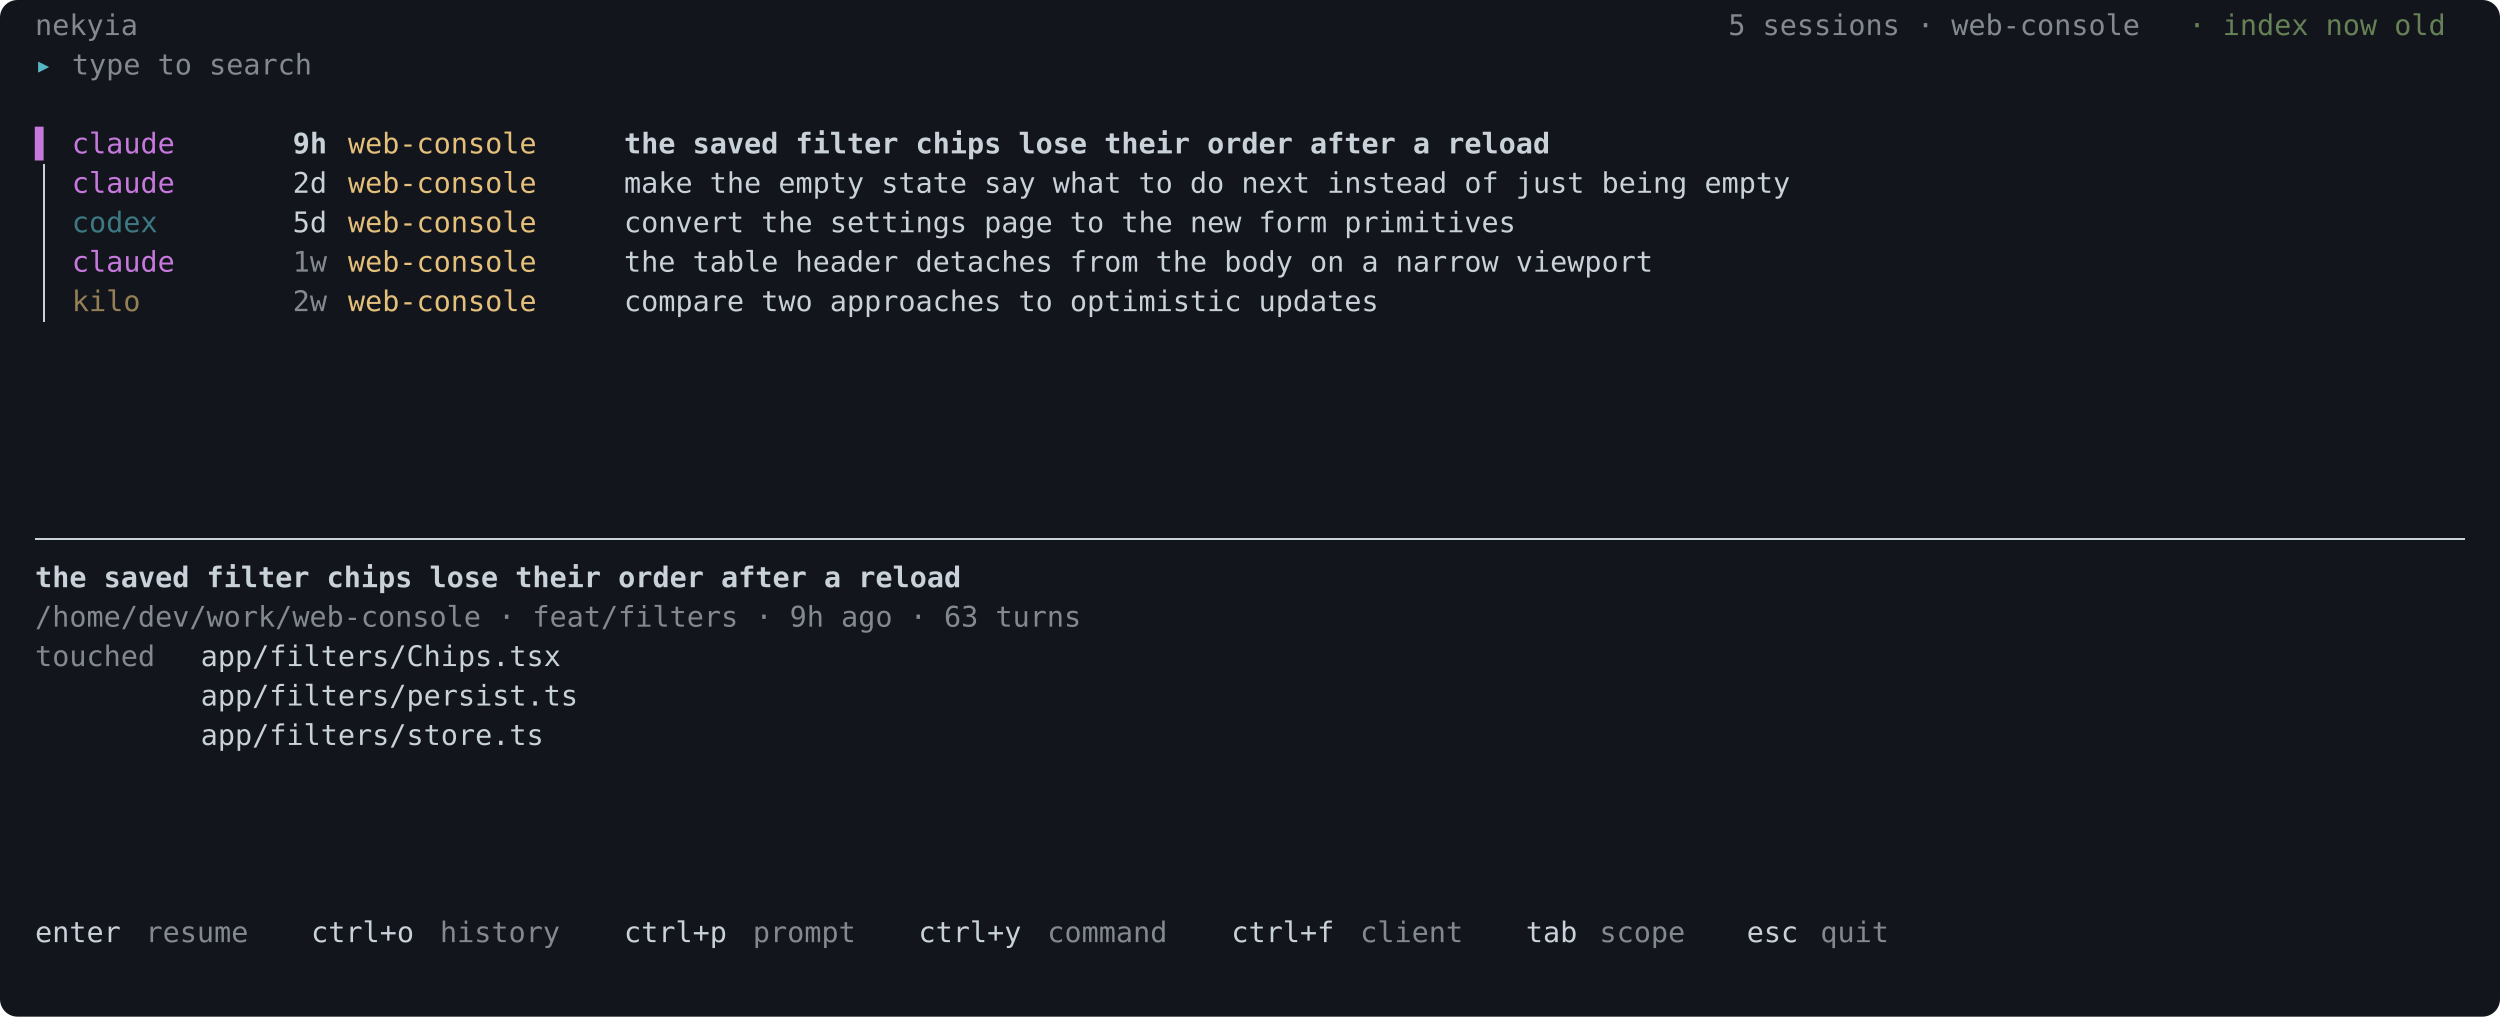
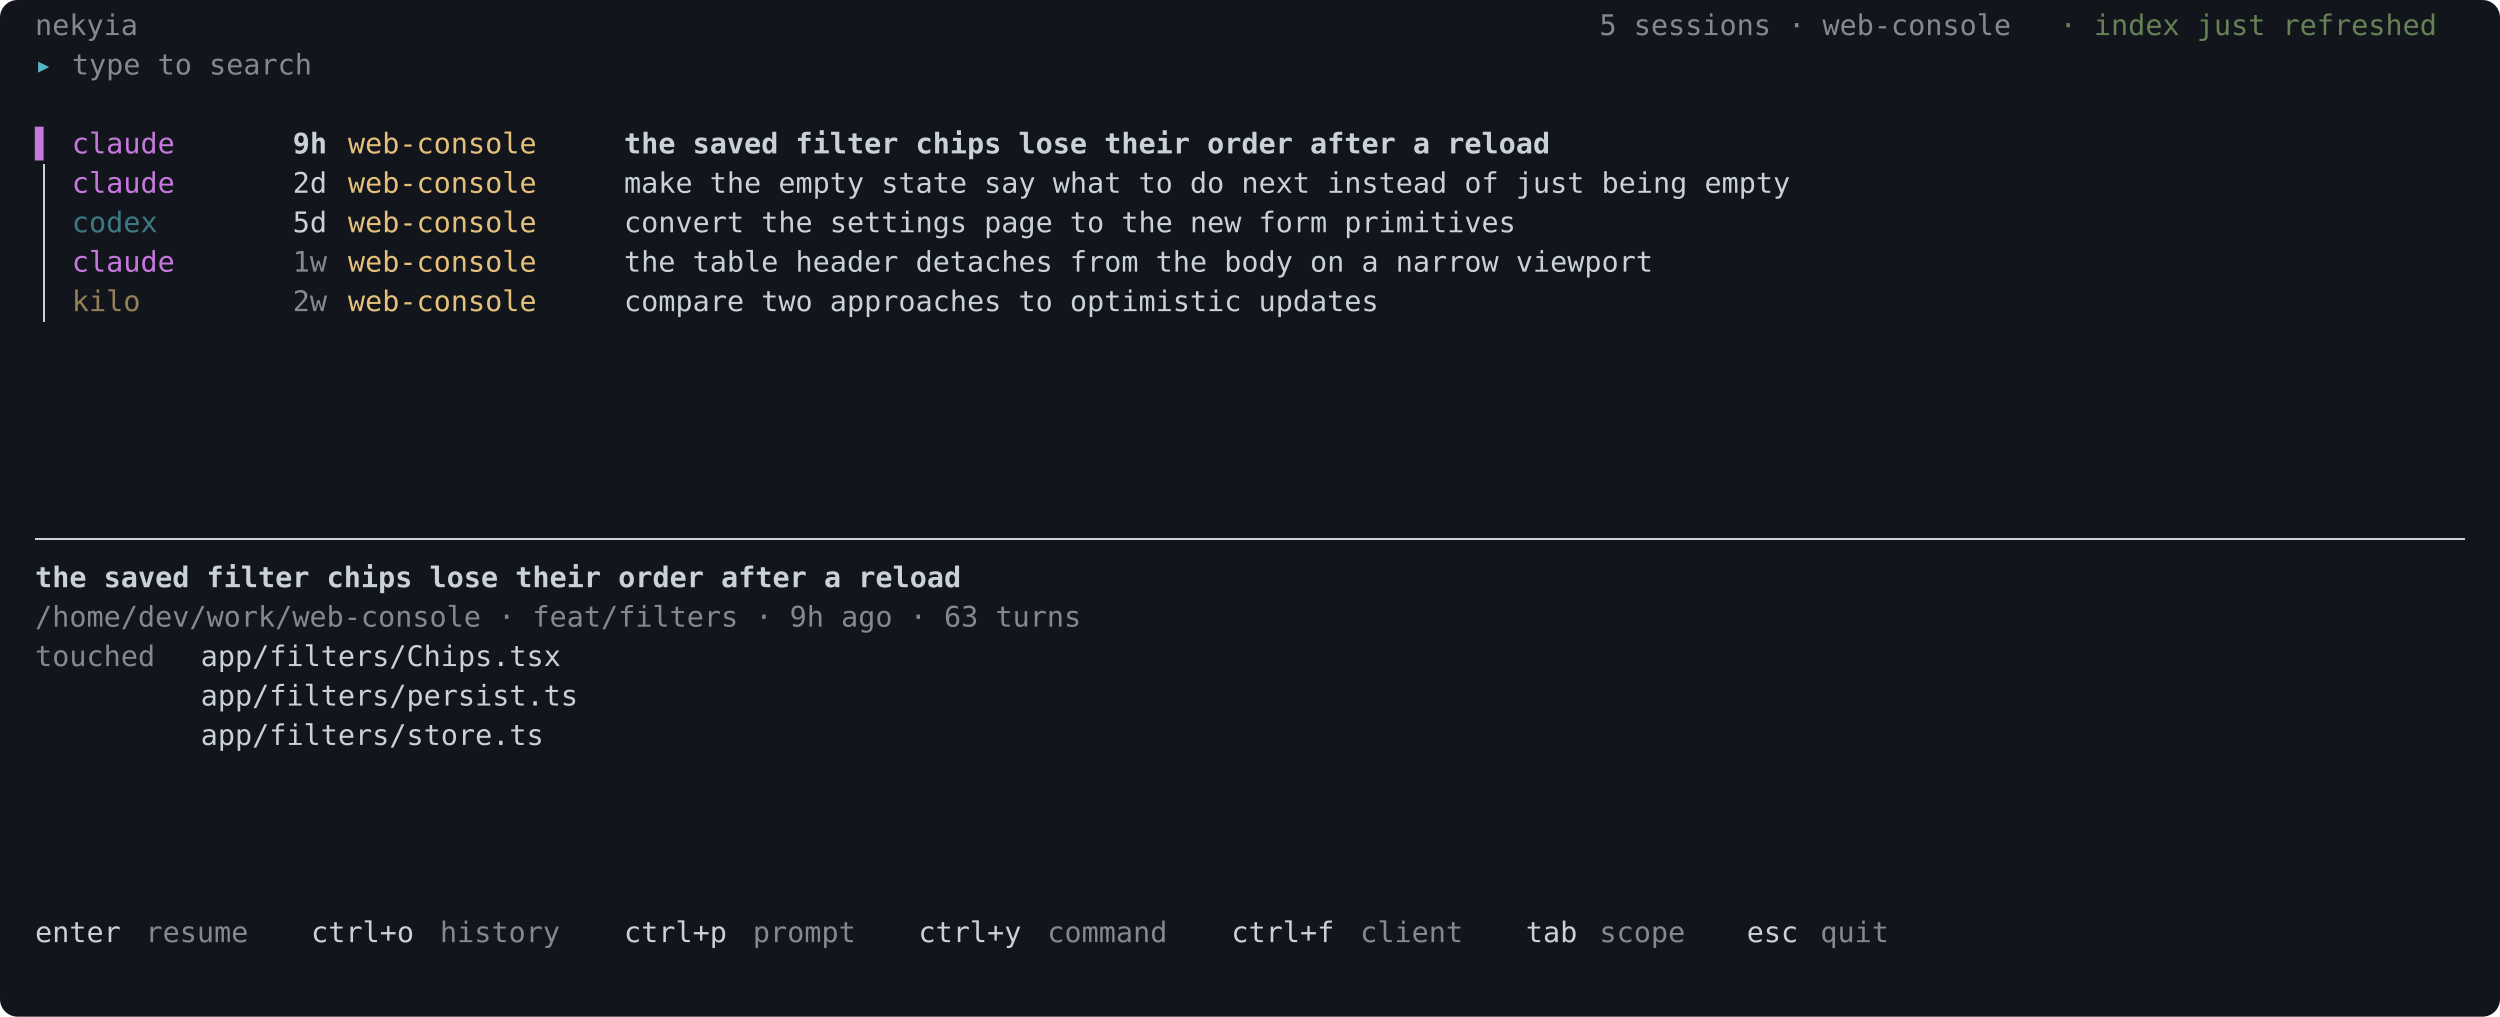
<svg xmlns="http://www.w3.org/2000/svg" width="1141" height="464" viewBox="0 0 1141 464" font-family="ui-monospace, SFMono-Regular, Menlo, Consolas, 'DejaVu Sans Mono', monospace" font-size="13">
  <rect width="1141" height="464" rx="8" fill="#12151b" />
  <text x="16.0" y="16.0" fill="#c9d1d9" opacity="0.62" textLength="50.4" lengthAdjust="spacingAndGlyphs" xml:space="preserve">nekyia</text>
-   <text x="788.8" y="16.0" fill="#c9d1d9" opacity="0.62" textLength="201.6" lengthAdjust="spacingAndGlyphs" xml:space="preserve">5 sessions · web-console</text>
-   <text x="998.8" y="16.0" fill="#98c379" opacity="0.62" textLength="126.0" lengthAdjust="spacingAndGlyphs" xml:space="preserve">· index now old</text>
+   <text x="730.0" y="16.0" fill="#c9d1d9" opacity="0.62" textLength="201.6" lengthAdjust="spacingAndGlyphs" xml:space="preserve">5 sessions · web-console</text>
+   <text x="940.0" y="16.0" fill="#98c379" opacity="0.62" textLength="184.8" lengthAdjust="spacingAndGlyphs" xml:space="preserve">· index just refreshed</text>
  <text x="16.0" y="34.0" fill="#56b6c2" textLength="8.4" lengthAdjust="spacingAndGlyphs" xml:space="preserve">▸</text>
  <text x="32.8" y="34.0" fill="#c9d1d9" opacity="0.62" textLength="117.6" lengthAdjust="spacingAndGlyphs" xml:space="preserve">type to search</text>
  <text x="16.0" y="70.0" fill="#c678dd" textLength="8.4" lengthAdjust="spacingAndGlyphs" xml:space="preserve">▌</text>
  <text x="32.8" y="70.0" fill="#c678dd" textLength="50.4" lengthAdjust="spacingAndGlyphs" xml:space="preserve">claude</text>
  <text x="133.6" y="70.0" fill="#c9d1d9" font-weight="600" textLength="16.8" lengthAdjust="spacingAndGlyphs" xml:space="preserve">9h</text>
  <text x="158.8" y="70.0" fill="#e5c07b" textLength="92.4" lengthAdjust="spacingAndGlyphs" xml:space="preserve">web-console</text>
  <text x="284.8" y="70.0" fill="#c9d1d9" font-weight="600" textLength="453.6" lengthAdjust="spacingAndGlyphs" xml:space="preserve">the saved filter chips lose their order after a reload</text>
  <line x1="20.2" y1="75.0" x2="20.2" y2="84.0" stroke="#c9d1d9" stroke-width="1" shape-rendering="crispEdges" />
  <line x1="20.2" y1="84.0" x2="20.2" y2="93.0" stroke="#c9d1d9" stroke-width="1" shape-rendering="crispEdges" />
  <text x="32.8" y="88.0" fill="#c678dd" textLength="50.4" lengthAdjust="spacingAndGlyphs" xml:space="preserve">claude</text>
  <text x="133.6" y="88.0" fill="#c9d1d9" textLength="16.8" lengthAdjust="spacingAndGlyphs" xml:space="preserve">2d</text>
  <text x="158.8" y="88.0" fill="#e5c07b" textLength="92.4" lengthAdjust="spacingAndGlyphs" xml:space="preserve">web-console</text>
  <text x="284.8" y="88.0" fill="#c9d1d9" textLength="571.2" lengthAdjust="spacingAndGlyphs" xml:space="preserve">make the empty state say what to do next instead of just being empty</text>
  <line x1="20.2" y1="93.0" x2="20.2" y2="102.0" stroke="#c9d1d9" stroke-width="1" shape-rendering="crispEdges" />
  <line x1="20.2" y1="102.0" x2="20.2" y2="111.0" stroke="#c9d1d9" stroke-width="1" shape-rendering="crispEdges" />
  <text x="32.8" y="106.0" fill="#56b6c2" opacity="0.62" textLength="42.0" lengthAdjust="spacingAndGlyphs" xml:space="preserve">codex</text>
  <text x="133.6" y="106.0" fill="#c9d1d9" textLength="16.8" lengthAdjust="spacingAndGlyphs" xml:space="preserve">5d</text>
  <text x="158.8" y="106.0" fill="#e5c07b" textLength="92.4" lengthAdjust="spacingAndGlyphs" xml:space="preserve">web-console</text>
  <text x="284.8" y="106.0" fill="#c9d1d9" textLength="436.8" lengthAdjust="spacingAndGlyphs" xml:space="preserve">convert the settings page to the new form primitives</text>
  <line x1="20.2" y1="111.0" x2="20.2" y2="120.0" stroke="#c9d1d9" stroke-width="1" shape-rendering="crispEdges" />
  <line x1="20.2" y1="120.0" x2="20.2" y2="129.0" stroke="#c9d1d9" stroke-width="1" shape-rendering="crispEdges" />
  <text x="32.8" y="124.0" fill="#c678dd" textLength="50.4" lengthAdjust="spacingAndGlyphs" xml:space="preserve">claude</text>
  <text x="133.6" y="124.0" fill="#c9d1d9" opacity="0.62" textLength="16.8" lengthAdjust="spacingAndGlyphs" xml:space="preserve">1w</text>
  <text x="158.8" y="124.0" fill="#e5c07b" textLength="92.4" lengthAdjust="spacingAndGlyphs" xml:space="preserve">web-console</text>
  <text x="284.8" y="124.0" fill="#c9d1d9" textLength="504.0" lengthAdjust="spacingAndGlyphs" xml:space="preserve">the table header detaches from the body on a narrow viewport</text>
  <line x1="20.2" y1="129.0" x2="20.2" y2="138.0" stroke="#c9d1d9" stroke-width="1" shape-rendering="crispEdges" />
  <line x1="20.2" y1="138.0" x2="20.2" y2="147.0" stroke="#c9d1d9" stroke-width="1" shape-rendering="crispEdges" />
  <text x="32.8" y="142.0" fill="#e5c07b" opacity="0.62" textLength="33.6" lengthAdjust="spacingAndGlyphs" xml:space="preserve">kilo</text>
  <text x="133.6" y="142.0" fill="#c9d1d9" opacity="0.62" textLength="16.8" lengthAdjust="spacingAndGlyphs" xml:space="preserve">2w</text>
  <text x="158.8" y="142.0" fill="#e5c07b" textLength="92.4" lengthAdjust="spacingAndGlyphs" xml:space="preserve">web-console</text>
  <text x="284.8" y="142.0" fill="#c9d1d9" textLength="369.6" lengthAdjust="spacingAndGlyphs" xml:space="preserve">compare two approaches to optimistic updates</text>
  <line x1="16.0" y1="246.0" x2="20.2" y2="246.0" stroke="#c9d1d9" stroke-width="1" shape-rendering="crispEdges" />
  <line x1="20.2" y1="246.0" x2="24.4" y2="246.0" stroke="#c9d1d9" stroke-width="1" shape-rendering="crispEdges" />
  <line x1="24.4" y1="246.0" x2="28.6" y2="246.0" stroke="#c9d1d9" stroke-width="1" shape-rendering="crispEdges" />
  <line x1="28.6" y1="246.0" x2="32.8" y2="246.0" stroke="#c9d1d9" stroke-width="1" shape-rendering="crispEdges" />
  <line x1="32.8" y1="246.0" x2="37.0" y2="246.0" stroke="#c9d1d9" stroke-width="1" shape-rendering="crispEdges" />
  <line x1="37.0" y1="246.0" x2="41.2" y2="246.0" stroke="#c9d1d9" stroke-width="1" shape-rendering="crispEdges" />
  <line x1="41.2" y1="246.0" x2="45.4" y2="246.0" stroke="#c9d1d9" stroke-width="1" shape-rendering="crispEdges" />
  <line x1="45.4" y1="246.0" x2="49.6" y2="246.0" stroke="#c9d1d9" stroke-width="1" shape-rendering="crispEdges" />
  <line x1="49.6" y1="246.0" x2="53.8" y2="246.0" stroke="#c9d1d9" stroke-width="1" shape-rendering="crispEdges" />
  <line x1="53.8" y1="246.0" x2="58.0" y2="246.0" stroke="#c9d1d9" stroke-width="1" shape-rendering="crispEdges" />
  <line x1="58.0" y1="246.0" x2="62.2" y2="246.0" stroke="#c9d1d9" stroke-width="1" shape-rendering="crispEdges" />
  <line x1="62.2" y1="246.0" x2="66.4" y2="246.0" stroke="#c9d1d9" stroke-width="1" shape-rendering="crispEdges" />
  <line x1="66.4" y1="246.0" x2="70.6" y2="246.0" stroke="#c9d1d9" stroke-width="1" shape-rendering="crispEdges" />
  <line x1="70.6" y1="246.0" x2="74.8" y2="246.0" stroke="#c9d1d9" stroke-width="1" shape-rendering="crispEdges" />
  <line x1="74.8" y1="246.0" x2="79.0" y2="246.0" stroke="#c9d1d9" stroke-width="1" shape-rendering="crispEdges" />
  <line x1="79.0" y1="246.0" x2="83.2" y2="246.0" stroke="#c9d1d9" stroke-width="1" shape-rendering="crispEdges" />
  <line x1="83.2" y1="246.0" x2="87.4" y2="246.0" stroke="#c9d1d9" stroke-width="1" shape-rendering="crispEdges" />
  <line x1="87.4" y1="246.0" x2="91.6" y2="246.0" stroke="#c9d1d9" stroke-width="1" shape-rendering="crispEdges" />
  <line x1="91.6" y1="246.0" x2="95.8" y2="246.0" stroke="#c9d1d9" stroke-width="1" shape-rendering="crispEdges" />
  <line x1="95.8" y1="246.0" x2="100.0" y2="246.0" stroke="#c9d1d9" stroke-width="1" shape-rendering="crispEdges" />
  <line x1="100.0" y1="246.0" x2="104.2" y2="246.0" stroke="#c9d1d9" stroke-width="1" shape-rendering="crispEdges" />
  <line x1="104.2" y1="246.0" x2="108.4" y2="246.0" stroke="#c9d1d9" stroke-width="1" shape-rendering="crispEdges" />
  <line x1="108.4" y1="246.0" x2="112.6" y2="246.0" stroke="#c9d1d9" stroke-width="1" shape-rendering="crispEdges" />
  <line x1="112.6" y1="246.0" x2="116.8" y2="246.0" stroke="#c9d1d9" stroke-width="1" shape-rendering="crispEdges" />
  <line x1="116.8" y1="246.0" x2="121.0" y2="246.0" stroke="#c9d1d9" stroke-width="1" shape-rendering="crispEdges" />
  <line x1="121.0" y1="246.0" x2="125.2" y2="246.0" stroke="#c9d1d9" stroke-width="1" shape-rendering="crispEdges" />
  <line x1="125.2" y1="246.0" x2="129.4" y2="246.0" stroke="#c9d1d9" stroke-width="1" shape-rendering="crispEdges" />
  <line x1="129.4" y1="246.0" x2="133.6" y2="246.0" stroke="#c9d1d9" stroke-width="1" shape-rendering="crispEdges" />
  <line x1="133.6" y1="246.0" x2="137.8" y2="246.0" stroke="#c9d1d9" stroke-width="1" shape-rendering="crispEdges" />
  <line x1="137.8" y1="246.0" x2="142.0" y2="246.0" stroke="#c9d1d9" stroke-width="1" shape-rendering="crispEdges" />
  <line x1="142.0" y1="246.0" x2="146.2" y2="246.0" stroke="#c9d1d9" stroke-width="1" shape-rendering="crispEdges" />
  <line x1="146.2" y1="246.0" x2="150.4" y2="246.0" stroke="#c9d1d9" stroke-width="1" shape-rendering="crispEdges" />
  <line x1="150.4" y1="246.0" x2="154.6" y2="246.0" stroke="#c9d1d9" stroke-width="1" shape-rendering="crispEdges" />
  <line x1="154.6" y1="246.0" x2="158.8" y2="246.0" stroke="#c9d1d9" stroke-width="1" shape-rendering="crispEdges" />
  <line x1="158.8" y1="246.0" x2="163.0" y2="246.0" stroke="#c9d1d9" stroke-width="1" shape-rendering="crispEdges" />
  <line x1="163.0" y1="246.0" x2="167.2" y2="246.0" stroke="#c9d1d9" stroke-width="1" shape-rendering="crispEdges" />
  <line x1="167.2" y1="246.0" x2="171.4" y2="246.0" stroke="#c9d1d9" stroke-width="1" shape-rendering="crispEdges" />
  <line x1="171.4" y1="246.0" x2="175.6" y2="246.0" stroke="#c9d1d9" stroke-width="1" shape-rendering="crispEdges" />
  <line x1="175.6" y1="246.0" x2="179.8" y2="246.0" stroke="#c9d1d9" stroke-width="1" shape-rendering="crispEdges" />
  <line x1="179.8" y1="246.0" x2="184.0" y2="246.0" stroke="#c9d1d9" stroke-width="1" shape-rendering="crispEdges" />
  <line x1="184.0" y1="246.0" x2="188.2" y2="246.0" stroke="#c9d1d9" stroke-width="1" shape-rendering="crispEdges" />
  <line x1="188.2" y1="246.0" x2="192.4" y2="246.0" stroke="#c9d1d9" stroke-width="1" shape-rendering="crispEdges" />
  <line x1="192.4" y1="246.0" x2="196.6" y2="246.0" stroke="#c9d1d9" stroke-width="1" shape-rendering="crispEdges" />
  <line x1="196.6" y1="246.0" x2="200.8" y2="246.0" stroke="#c9d1d9" stroke-width="1" shape-rendering="crispEdges" />
  <line x1="200.8" y1="246.0" x2="205.0" y2="246.0" stroke="#c9d1d9" stroke-width="1" shape-rendering="crispEdges" />
  <line x1="205.0" y1="246.0" x2="209.2" y2="246.0" stroke="#c9d1d9" stroke-width="1" shape-rendering="crispEdges" />
  <line x1="209.2" y1="246.0" x2="213.4" y2="246.0" stroke="#c9d1d9" stroke-width="1" shape-rendering="crispEdges" />
  <line x1="213.4" y1="246.0" x2="217.6" y2="246.0" stroke="#c9d1d9" stroke-width="1" shape-rendering="crispEdges" />
  <line x1="217.6" y1="246.0" x2="221.8" y2="246.0" stroke="#c9d1d9" stroke-width="1" shape-rendering="crispEdges" />
  <line x1="221.8" y1="246.0" x2="226.0" y2="246.0" stroke="#c9d1d9" stroke-width="1" shape-rendering="crispEdges" />
  <line x1="226.0" y1="246.0" x2="230.2" y2="246.0" stroke="#c9d1d9" stroke-width="1" shape-rendering="crispEdges" />
  <line x1="230.2" y1="246.0" x2="234.4" y2="246.0" stroke="#c9d1d9" stroke-width="1" shape-rendering="crispEdges" />
  <line x1="234.4" y1="246.0" x2="238.6" y2="246.0" stroke="#c9d1d9" stroke-width="1" shape-rendering="crispEdges" />
  <line x1="238.6" y1="246.0" x2="242.8" y2="246.0" stroke="#c9d1d9" stroke-width="1" shape-rendering="crispEdges" />
  <line x1="242.8" y1="246.0" x2="247.0" y2="246.0" stroke="#c9d1d9" stroke-width="1" shape-rendering="crispEdges" />
  <line x1="247.0" y1="246.0" x2="251.2" y2="246.0" stroke="#c9d1d9" stroke-width="1" shape-rendering="crispEdges" />
  <line x1="251.2" y1="246.0" x2="255.4" y2="246.0" stroke="#c9d1d9" stroke-width="1" shape-rendering="crispEdges" />
  <line x1="255.4" y1="246.0" x2="259.6" y2="246.0" stroke="#c9d1d9" stroke-width="1" shape-rendering="crispEdges" />
  <line x1="259.6" y1="246.0" x2="263.8" y2="246.0" stroke="#c9d1d9" stroke-width="1" shape-rendering="crispEdges" />
  <line x1="263.8" y1="246.0" x2="268.0" y2="246.0" stroke="#c9d1d9" stroke-width="1" shape-rendering="crispEdges" />
  <line x1="268.0" y1="246.0" x2="272.2" y2="246.0" stroke="#c9d1d9" stroke-width="1" shape-rendering="crispEdges" />
  <line x1="272.2" y1="246.0" x2="276.4" y2="246.0" stroke="#c9d1d9" stroke-width="1" shape-rendering="crispEdges" />
  <line x1="276.4" y1="246.0" x2="280.6" y2="246.0" stroke="#c9d1d9" stroke-width="1" shape-rendering="crispEdges" />
  <line x1="280.6" y1="246.0" x2="284.8" y2="246.0" stroke="#c9d1d9" stroke-width="1" shape-rendering="crispEdges" />
  <line x1="284.8" y1="246.0" x2="289.0" y2="246.0" stroke="#c9d1d9" stroke-width="1" shape-rendering="crispEdges" />
  <line x1="289.0" y1="246.0" x2="293.2" y2="246.0" stroke="#c9d1d9" stroke-width="1" shape-rendering="crispEdges" />
  <line x1="293.2" y1="246.0" x2="297.4" y2="246.0" stroke="#c9d1d9" stroke-width="1" shape-rendering="crispEdges" />
  <line x1="297.4" y1="246.0" x2="301.6" y2="246.0" stroke="#c9d1d9" stroke-width="1" shape-rendering="crispEdges" />
  <line x1="301.6" y1="246.0" x2="305.8" y2="246.0" stroke="#c9d1d9" stroke-width="1" shape-rendering="crispEdges" />
  <line x1="305.8" y1="246.0" x2="310.0" y2="246.0" stroke="#c9d1d9" stroke-width="1" shape-rendering="crispEdges" />
  <line x1="310.0" y1="246.0" x2="314.2" y2="246.0" stroke="#c9d1d9" stroke-width="1" shape-rendering="crispEdges" />
  <line x1="314.2" y1="246.0" x2="318.4" y2="246.0" stroke="#c9d1d9" stroke-width="1" shape-rendering="crispEdges" />
  <line x1="318.4" y1="246.0" x2="322.6" y2="246.0" stroke="#c9d1d9" stroke-width="1" shape-rendering="crispEdges" />
  <line x1="322.6" y1="246.0" x2="326.8" y2="246.0" stroke="#c9d1d9" stroke-width="1" shape-rendering="crispEdges" />
  <line x1="326.8" y1="246.0" x2="331.0" y2="246.0" stroke="#c9d1d9" stroke-width="1" shape-rendering="crispEdges" />
  <line x1="331.0" y1="246.0" x2="335.2" y2="246.0" stroke="#c9d1d9" stroke-width="1" shape-rendering="crispEdges" />
  <line x1="335.2" y1="246.0" x2="339.4" y2="246.0" stroke="#c9d1d9" stroke-width="1" shape-rendering="crispEdges" />
  <line x1="339.4" y1="246.0" x2="343.6" y2="246.0" stroke="#c9d1d9" stroke-width="1" shape-rendering="crispEdges" />
  <line x1="343.6" y1="246.0" x2="347.8" y2="246.0" stroke="#c9d1d9" stroke-width="1" shape-rendering="crispEdges" />
  <line x1="347.8" y1="246.0" x2="352.0" y2="246.0" stroke="#c9d1d9" stroke-width="1" shape-rendering="crispEdges" />
  <line x1="352.0" y1="246.0" x2="356.2" y2="246.0" stroke="#c9d1d9" stroke-width="1" shape-rendering="crispEdges" />
  <line x1="356.2" y1="246.0" x2="360.4" y2="246.0" stroke="#c9d1d9" stroke-width="1" shape-rendering="crispEdges" />
  <line x1="360.4" y1="246.0" x2="364.6" y2="246.0" stroke="#c9d1d9" stroke-width="1" shape-rendering="crispEdges" />
  <line x1="364.6" y1="246.0" x2="368.8" y2="246.0" stroke="#c9d1d9" stroke-width="1" shape-rendering="crispEdges" />
  <line x1="368.8" y1="246.0" x2="373.0" y2="246.0" stroke="#c9d1d9" stroke-width="1" shape-rendering="crispEdges" />
  <line x1="373.0" y1="246.0" x2="377.2" y2="246.0" stroke="#c9d1d9" stroke-width="1" shape-rendering="crispEdges" />
  <line x1="377.2" y1="246.0" x2="381.4" y2="246.0" stroke="#c9d1d9" stroke-width="1" shape-rendering="crispEdges" />
  <line x1="381.4" y1="246.0" x2="385.6" y2="246.0" stroke="#c9d1d9" stroke-width="1" shape-rendering="crispEdges" />
  <line x1="385.6" y1="246.0" x2="389.8" y2="246.0" stroke="#c9d1d9" stroke-width="1" shape-rendering="crispEdges" />
  <line x1="389.8" y1="246.0" x2="394.0" y2="246.0" stroke="#c9d1d9" stroke-width="1" shape-rendering="crispEdges" />
  <line x1="394.0" y1="246.0" x2="398.2" y2="246.0" stroke="#c9d1d9" stroke-width="1" shape-rendering="crispEdges" />
  <line x1="398.2" y1="246.0" x2="402.4" y2="246.0" stroke="#c9d1d9" stroke-width="1" shape-rendering="crispEdges" />
  <line x1="402.4" y1="246.0" x2="406.6" y2="246.0" stroke="#c9d1d9" stroke-width="1" shape-rendering="crispEdges" />
  <line x1="406.6" y1="246.0" x2="410.8" y2="246.0" stroke="#c9d1d9" stroke-width="1" shape-rendering="crispEdges" />
  <line x1="410.8" y1="246.0" x2="415.0" y2="246.0" stroke="#c9d1d9" stroke-width="1" shape-rendering="crispEdges" />
  <line x1="415.0" y1="246.0" x2="419.2" y2="246.0" stroke="#c9d1d9" stroke-width="1" shape-rendering="crispEdges" />
  <line x1="419.2" y1="246.0" x2="423.4" y2="246.0" stroke="#c9d1d9" stroke-width="1" shape-rendering="crispEdges" />
  <line x1="423.4" y1="246.0" x2="427.6" y2="246.0" stroke="#c9d1d9" stroke-width="1" shape-rendering="crispEdges" />
  <line x1="427.6" y1="246.0" x2="431.8" y2="246.0" stroke="#c9d1d9" stroke-width="1" shape-rendering="crispEdges" />
  <line x1="431.8" y1="246.0" x2="436.0" y2="246.0" stroke="#c9d1d9" stroke-width="1" shape-rendering="crispEdges" />
  <line x1="436.0" y1="246.0" x2="440.2" y2="246.0" stroke="#c9d1d9" stroke-width="1" shape-rendering="crispEdges" />
  <line x1="440.2" y1="246.0" x2="444.4" y2="246.0" stroke="#c9d1d9" stroke-width="1" shape-rendering="crispEdges" />
  <line x1="444.4" y1="246.0" x2="448.6" y2="246.0" stroke="#c9d1d9" stroke-width="1" shape-rendering="crispEdges" />
  <line x1="448.6" y1="246.0" x2="452.8" y2="246.0" stroke="#c9d1d9" stroke-width="1" shape-rendering="crispEdges" />
  <line x1="452.8" y1="246.0" x2="457.0" y2="246.0" stroke="#c9d1d9" stroke-width="1" shape-rendering="crispEdges" />
  <line x1="457.0" y1="246.0" x2="461.2" y2="246.0" stroke="#c9d1d9" stroke-width="1" shape-rendering="crispEdges" />
  <line x1="461.2" y1="246.0" x2="465.4" y2="246.0" stroke="#c9d1d9" stroke-width="1" shape-rendering="crispEdges" />
  <line x1="465.4" y1="246.0" x2="469.6" y2="246.0" stroke="#c9d1d9" stroke-width="1" shape-rendering="crispEdges" />
  <line x1="469.6" y1="246.0" x2="473.8" y2="246.0" stroke="#c9d1d9" stroke-width="1" shape-rendering="crispEdges" />
  <line x1="473.8" y1="246.0" x2="478.0" y2="246.0" stroke="#c9d1d9" stroke-width="1" shape-rendering="crispEdges" />
  <line x1="478.0" y1="246.0" x2="482.2" y2="246.0" stroke="#c9d1d9" stroke-width="1" shape-rendering="crispEdges" />
  <line x1="482.2" y1="246.0" x2="486.4" y2="246.0" stroke="#c9d1d9" stroke-width="1" shape-rendering="crispEdges" />
  <line x1="486.4" y1="246.0" x2="490.6" y2="246.0" stroke="#c9d1d9" stroke-width="1" shape-rendering="crispEdges" />
  <line x1="490.6" y1="246.0" x2="494.8" y2="246.0" stroke="#c9d1d9" stroke-width="1" shape-rendering="crispEdges" />
  <line x1="494.8" y1="246.0" x2="499.0" y2="246.0" stroke="#c9d1d9" stroke-width="1" shape-rendering="crispEdges" />
  <line x1="499.0" y1="246.0" x2="503.2" y2="246.0" stroke="#c9d1d9" stroke-width="1" shape-rendering="crispEdges" />
  <line x1="503.2" y1="246.0" x2="507.4" y2="246.0" stroke="#c9d1d9" stroke-width="1" shape-rendering="crispEdges" />
  <line x1="507.4" y1="246.0" x2="511.6" y2="246.0" stroke="#c9d1d9" stroke-width="1" shape-rendering="crispEdges" />
  <line x1="511.6" y1="246.0" x2="515.8" y2="246.0" stroke="#c9d1d9" stroke-width="1" shape-rendering="crispEdges" />
  <line x1="515.8" y1="246.0" x2="520.0" y2="246.0" stroke="#c9d1d9" stroke-width="1" shape-rendering="crispEdges" />
  <line x1="520.0" y1="246.0" x2="524.2" y2="246.0" stroke="#c9d1d9" stroke-width="1" shape-rendering="crispEdges" />
  <line x1="524.2" y1="246.0" x2="528.4" y2="246.0" stroke="#c9d1d9" stroke-width="1" shape-rendering="crispEdges" />
  <line x1="528.4" y1="246.0" x2="532.6" y2="246.0" stroke="#c9d1d9" stroke-width="1" shape-rendering="crispEdges" />
  <line x1="532.6" y1="246.0" x2="536.8" y2="246.0" stroke="#c9d1d9" stroke-width="1" shape-rendering="crispEdges" />
  <line x1="536.8" y1="246.0" x2="541.0" y2="246.0" stroke="#c9d1d9" stroke-width="1" shape-rendering="crispEdges" />
  <line x1="541.0" y1="246.0" x2="545.2" y2="246.0" stroke="#c9d1d9" stroke-width="1" shape-rendering="crispEdges" />
  <line x1="545.2" y1="246.0" x2="549.4" y2="246.0" stroke="#c9d1d9" stroke-width="1" shape-rendering="crispEdges" />
  <line x1="549.4" y1="246.0" x2="553.6" y2="246.0" stroke="#c9d1d9" stroke-width="1" shape-rendering="crispEdges" />
  <line x1="553.6" y1="246.0" x2="557.8" y2="246.0" stroke="#c9d1d9" stroke-width="1" shape-rendering="crispEdges" />
  <line x1="557.8" y1="246.0" x2="562.0" y2="246.0" stroke="#c9d1d9" stroke-width="1" shape-rendering="crispEdges" />
  <line x1="562.0" y1="246.0" x2="566.2" y2="246.0" stroke="#c9d1d9" stroke-width="1" shape-rendering="crispEdges" />
  <line x1="566.2" y1="246.0" x2="570.4" y2="246.0" stroke="#c9d1d9" stroke-width="1" shape-rendering="crispEdges" />
  <line x1="570.4" y1="246.0" x2="574.6" y2="246.0" stroke="#c9d1d9" stroke-width="1" shape-rendering="crispEdges" />
  <line x1="574.6" y1="246.0" x2="578.8" y2="246.0" stroke="#c9d1d9" stroke-width="1" shape-rendering="crispEdges" />
  <line x1="578.8" y1="246.0" x2="583.0" y2="246.0" stroke="#c9d1d9" stroke-width="1" shape-rendering="crispEdges" />
  <line x1="583.0" y1="246.0" x2="587.2" y2="246.0" stroke="#c9d1d9" stroke-width="1" shape-rendering="crispEdges" />
  <line x1="587.2" y1="246.0" x2="591.4" y2="246.0" stroke="#c9d1d9" stroke-width="1" shape-rendering="crispEdges" />
  <line x1="591.4" y1="246.0" x2="595.6" y2="246.0" stroke="#c9d1d9" stroke-width="1" shape-rendering="crispEdges" />
  <line x1="595.6" y1="246.0" x2="599.8" y2="246.0" stroke="#c9d1d9" stroke-width="1" shape-rendering="crispEdges" />
  <line x1="599.8" y1="246.0" x2="604.0" y2="246.0" stroke="#c9d1d9" stroke-width="1" shape-rendering="crispEdges" />
  <line x1="604.0" y1="246.0" x2="608.2" y2="246.0" stroke="#c9d1d9" stroke-width="1" shape-rendering="crispEdges" />
  <line x1="608.2" y1="246.0" x2="612.4" y2="246.0" stroke="#c9d1d9" stroke-width="1" shape-rendering="crispEdges" />
  <line x1="612.4" y1="246.0" x2="616.6" y2="246.0" stroke="#c9d1d9" stroke-width="1" shape-rendering="crispEdges" />
  <line x1="616.6" y1="246.0" x2="620.8" y2="246.0" stroke="#c9d1d9" stroke-width="1" shape-rendering="crispEdges" />
  <line x1="620.8" y1="246.0" x2="625.0" y2="246.0" stroke="#c9d1d9" stroke-width="1" shape-rendering="crispEdges" />
  <line x1="625.0" y1="246.0" x2="629.2" y2="246.0" stroke="#c9d1d9" stroke-width="1" shape-rendering="crispEdges" />
  <line x1="629.2" y1="246.0" x2="633.4" y2="246.0" stroke="#c9d1d9" stroke-width="1" shape-rendering="crispEdges" />
  <line x1="633.4" y1="246.0" x2="637.6" y2="246.0" stroke="#c9d1d9" stroke-width="1" shape-rendering="crispEdges" />
  <line x1="637.6" y1="246.0" x2="641.8" y2="246.0" stroke="#c9d1d9" stroke-width="1" shape-rendering="crispEdges" />
  <line x1="641.8" y1="246.0" x2="646.0" y2="246.0" stroke="#c9d1d9" stroke-width="1" shape-rendering="crispEdges" />
  <line x1="646.0" y1="246.0" x2="650.2" y2="246.0" stroke="#c9d1d9" stroke-width="1" shape-rendering="crispEdges" />
  <line x1="650.2" y1="246.0" x2="654.4" y2="246.0" stroke="#c9d1d9" stroke-width="1" shape-rendering="crispEdges" />
  <line x1="654.4" y1="246.0" x2="658.6" y2="246.0" stroke="#c9d1d9" stroke-width="1" shape-rendering="crispEdges" />
  <line x1="658.6" y1="246.0" x2="662.8" y2="246.0" stroke="#c9d1d9" stroke-width="1" shape-rendering="crispEdges" />
  <line x1="662.8" y1="246.0" x2="667.0" y2="246.0" stroke="#c9d1d9" stroke-width="1" shape-rendering="crispEdges" />
  <line x1="667.0" y1="246.0" x2="671.2" y2="246.0" stroke="#c9d1d9" stroke-width="1" shape-rendering="crispEdges" />
  <line x1="671.2" y1="246.0" x2="675.4" y2="246.0" stroke="#c9d1d9" stroke-width="1" shape-rendering="crispEdges" />
  <line x1="675.4" y1="246.0" x2="679.6" y2="246.0" stroke="#c9d1d9" stroke-width="1" shape-rendering="crispEdges" />
  <line x1="679.6" y1="246.0" x2="683.8" y2="246.0" stroke="#c9d1d9" stroke-width="1" shape-rendering="crispEdges" />
  <line x1="683.8" y1="246.0" x2="688.0" y2="246.0" stroke="#c9d1d9" stroke-width="1" shape-rendering="crispEdges" />
  <line x1="688.0" y1="246.0" x2="692.2" y2="246.0" stroke="#c9d1d9" stroke-width="1" shape-rendering="crispEdges" />
  <line x1="692.2" y1="246.0" x2="696.4" y2="246.0" stroke="#c9d1d9" stroke-width="1" shape-rendering="crispEdges" />
  <line x1="696.4" y1="246.0" x2="700.6" y2="246.0" stroke="#c9d1d9" stroke-width="1" shape-rendering="crispEdges" />
  <line x1="700.6" y1="246.0" x2="704.8" y2="246.0" stroke="#c9d1d9" stroke-width="1" shape-rendering="crispEdges" />
  <line x1="704.8" y1="246.0" x2="709.0" y2="246.0" stroke="#c9d1d9" stroke-width="1" shape-rendering="crispEdges" />
  <line x1="709.0" y1="246.0" x2="713.2" y2="246.0" stroke="#c9d1d9" stroke-width="1" shape-rendering="crispEdges" />
  <line x1="713.2" y1="246.0" x2="717.4" y2="246.0" stroke="#c9d1d9" stroke-width="1" shape-rendering="crispEdges" />
  <line x1="717.4" y1="246.0" x2="721.6" y2="246.0" stroke="#c9d1d9" stroke-width="1" shape-rendering="crispEdges" />
  <line x1="721.6" y1="246.0" x2="725.8" y2="246.0" stroke="#c9d1d9" stroke-width="1" shape-rendering="crispEdges" />
  <line x1="725.8" y1="246.0" x2="730.0" y2="246.0" stroke="#c9d1d9" stroke-width="1" shape-rendering="crispEdges" />
  <line x1="730.0" y1="246.0" x2="734.2" y2="246.0" stroke="#c9d1d9" stroke-width="1" shape-rendering="crispEdges" />
  <line x1="734.2" y1="246.0" x2="738.4" y2="246.0" stroke="#c9d1d9" stroke-width="1" shape-rendering="crispEdges" />
  <line x1="738.4" y1="246.0" x2="742.6" y2="246.0" stroke="#c9d1d9" stroke-width="1" shape-rendering="crispEdges" />
  <line x1="742.6" y1="246.0" x2="746.8" y2="246.0" stroke="#c9d1d9" stroke-width="1" shape-rendering="crispEdges" />
  <line x1="746.8" y1="246.0" x2="751.0" y2="246.0" stroke="#c9d1d9" stroke-width="1" shape-rendering="crispEdges" />
  <line x1="751.0" y1="246.0" x2="755.2" y2="246.0" stroke="#c9d1d9" stroke-width="1" shape-rendering="crispEdges" />
  <line x1="755.2" y1="246.0" x2="759.4" y2="246.0" stroke="#c9d1d9" stroke-width="1" shape-rendering="crispEdges" />
  <line x1="759.4" y1="246.0" x2="763.6" y2="246.0" stroke="#c9d1d9" stroke-width="1" shape-rendering="crispEdges" />
  <line x1="763.6" y1="246.0" x2="767.8" y2="246.0" stroke="#c9d1d9" stroke-width="1" shape-rendering="crispEdges" />
  <line x1="767.8" y1="246.0" x2="772.0" y2="246.0" stroke="#c9d1d9" stroke-width="1" shape-rendering="crispEdges" />
  <line x1="772.0" y1="246.0" x2="776.2" y2="246.0" stroke="#c9d1d9" stroke-width="1" shape-rendering="crispEdges" />
  <line x1="776.2" y1="246.0" x2="780.4" y2="246.0" stroke="#c9d1d9" stroke-width="1" shape-rendering="crispEdges" />
  <line x1="780.4" y1="246.0" x2="784.6" y2="246.0" stroke="#c9d1d9" stroke-width="1" shape-rendering="crispEdges" />
  <line x1="784.6" y1="246.0" x2="788.8" y2="246.0" stroke="#c9d1d9" stroke-width="1" shape-rendering="crispEdges" />
  <line x1="788.8" y1="246.0" x2="793.0" y2="246.0" stroke="#c9d1d9" stroke-width="1" shape-rendering="crispEdges" />
  <line x1="793.0" y1="246.0" x2="797.2" y2="246.0" stroke="#c9d1d9" stroke-width="1" shape-rendering="crispEdges" />
  <line x1="797.2" y1="246.0" x2="801.4" y2="246.0" stroke="#c9d1d9" stroke-width="1" shape-rendering="crispEdges" />
  <line x1="801.4" y1="246.0" x2="805.6" y2="246.0" stroke="#c9d1d9" stroke-width="1" shape-rendering="crispEdges" />
  <line x1="805.6" y1="246.0" x2="809.8" y2="246.0" stroke="#c9d1d9" stroke-width="1" shape-rendering="crispEdges" />
  <line x1="809.8" y1="246.0" x2="814.0" y2="246.0" stroke="#c9d1d9" stroke-width="1" shape-rendering="crispEdges" />
  <line x1="814.0" y1="246.0" x2="818.2" y2="246.0" stroke="#c9d1d9" stroke-width="1" shape-rendering="crispEdges" />
  <line x1="818.2" y1="246.0" x2="822.4" y2="246.0" stroke="#c9d1d9" stroke-width="1" shape-rendering="crispEdges" />
  <line x1="822.4" y1="246.0" x2="826.6" y2="246.0" stroke="#c9d1d9" stroke-width="1" shape-rendering="crispEdges" />
  <line x1="826.6" y1="246.0" x2="830.8" y2="246.0" stroke="#c9d1d9" stroke-width="1" shape-rendering="crispEdges" />
  <line x1="830.8" y1="246.0" x2="835.0" y2="246.0" stroke="#c9d1d9" stroke-width="1" shape-rendering="crispEdges" />
  <line x1="835.0" y1="246.0" x2="839.2" y2="246.0" stroke="#c9d1d9" stroke-width="1" shape-rendering="crispEdges" />
  <line x1="839.2" y1="246.0" x2="843.4" y2="246.0" stroke="#c9d1d9" stroke-width="1" shape-rendering="crispEdges" />
  <line x1="843.4" y1="246.0" x2="847.6" y2="246.0" stroke="#c9d1d9" stroke-width="1" shape-rendering="crispEdges" />
  <line x1="847.6" y1="246.0" x2="851.8" y2="246.0" stroke="#c9d1d9" stroke-width="1" shape-rendering="crispEdges" />
  <line x1="851.8" y1="246.0" x2="856.0" y2="246.0" stroke="#c9d1d9" stroke-width="1" shape-rendering="crispEdges" />
  <line x1="856.0" y1="246.0" x2="860.2" y2="246.0" stroke="#c9d1d9" stroke-width="1" shape-rendering="crispEdges" />
  <line x1="860.2" y1="246.0" x2="864.4" y2="246.0" stroke="#c9d1d9" stroke-width="1" shape-rendering="crispEdges" />
  <line x1="864.4" y1="246.0" x2="868.6" y2="246.0" stroke="#c9d1d9" stroke-width="1" shape-rendering="crispEdges" />
  <line x1="868.6" y1="246.0" x2="872.8" y2="246.0" stroke="#c9d1d9" stroke-width="1" shape-rendering="crispEdges" />
  <line x1="872.8" y1="246.0" x2="877.0" y2="246.0" stroke="#c9d1d9" stroke-width="1" shape-rendering="crispEdges" />
  <line x1="877.0" y1="246.0" x2="881.2" y2="246.0" stroke="#c9d1d9" stroke-width="1" shape-rendering="crispEdges" />
  <line x1="881.2" y1="246.0" x2="885.4" y2="246.0" stroke="#c9d1d9" stroke-width="1" shape-rendering="crispEdges" />
  <line x1="885.4" y1="246.0" x2="889.6" y2="246.0" stroke="#c9d1d9" stroke-width="1" shape-rendering="crispEdges" />
  <line x1="889.6" y1="246.0" x2="893.8" y2="246.0" stroke="#c9d1d9" stroke-width="1" shape-rendering="crispEdges" />
  <line x1="893.8" y1="246.0" x2="898.0" y2="246.0" stroke="#c9d1d9" stroke-width="1" shape-rendering="crispEdges" />
  <line x1="898.0" y1="246.0" x2="902.2" y2="246.0" stroke="#c9d1d9" stroke-width="1" shape-rendering="crispEdges" />
  <line x1="902.2" y1="246.0" x2="906.4" y2="246.0" stroke="#c9d1d9" stroke-width="1" shape-rendering="crispEdges" />
  <line x1="906.4" y1="246.0" x2="910.6" y2="246.0" stroke="#c9d1d9" stroke-width="1" shape-rendering="crispEdges" />
  <line x1="910.6" y1="246.0" x2="914.8" y2="246.0" stroke="#c9d1d9" stroke-width="1" shape-rendering="crispEdges" />
  <line x1="914.8" y1="246.0" x2="919.0" y2="246.0" stroke="#c9d1d9" stroke-width="1" shape-rendering="crispEdges" />
  <line x1="919.0" y1="246.0" x2="923.2" y2="246.0" stroke="#c9d1d9" stroke-width="1" shape-rendering="crispEdges" />
  <line x1="923.2" y1="246.0" x2="927.4" y2="246.0" stroke="#c9d1d9" stroke-width="1" shape-rendering="crispEdges" />
  <line x1="927.4" y1="246.0" x2="931.6" y2="246.0" stroke="#c9d1d9" stroke-width="1" shape-rendering="crispEdges" />
  <line x1="931.6" y1="246.0" x2="935.8" y2="246.0" stroke="#c9d1d9" stroke-width="1" shape-rendering="crispEdges" />
  <line x1="935.8" y1="246.0" x2="940.0" y2="246.0" stroke="#c9d1d9" stroke-width="1" shape-rendering="crispEdges" />
  <line x1="940.0" y1="246.0" x2="944.2" y2="246.0" stroke="#c9d1d9" stroke-width="1" shape-rendering="crispEdges" />
  <line x1="944.2" y1="246.0" x2="948.4" y2="246.0" stroke="#c9d1d9" stroke-width="1" shape-rendering="crispEdges" />
  <line x1="948.4" y1="246.0" x2="952.6" y2="246.0" stroke="#c9d1d9" stroke-width="1" shape-rendering="crispEdges" />
  <line x1="952.6" y1="246.0" x2="956.8" y2="246.0" stroke="#c9d1d9" stroke-width="1" shape-rendering="crispEdges" />
  <line x1="956.8" y1="246.0" x2="961.0" y2="246.0" stroke="#c9d1d9" stroke-width="1" shape-rendering="crispEdges" />
  <line x1="961.0" y1="246.0" x2="965.2" y2="246.0" stroke="#c9d1d9" stroke-width="1" shape-rendering="crispEdges" />
  <line x1="965.2" y1="246.0" x2="969.4" y2="246.0" stroke="#c9d1d9" stroke-width="1" shape-rendering="crispEdges" />
  <line x1="969.4" y1="246.0" x2="973.6" y2="246.0" stroke="#c9d1d9" stroke-width="1" shape-rendering="crispEdges" />
  <line x1="973.6" y1="246.0" x2="977.8" y2="246.0" stroke="#c9d1d9" stroke-width="1" shape-rendering="crispEdges" />
  <line x1="977.8" y1="246.0" x2="982.0" y2="246.0" stroke="#c9d1d9" stroke-width="1" shape-rendering="crispEdges" />
  <line x1="982.0" y1="246.0" x2="986.2" y2="246.0" stroke="#c9d1d9" stroke-width="1" shape-rendering="crispEdges" />
  <line x1="986.2" y1="246.0" x2="990.4" y2="246.0" stroke="#c9d1d9" stroke-width="1" shape-rendering="crispEdges" />
  <line x1="990.4" y1="246.0" x2="994.6" y2="246.0" stroke="#c9d1d9" stroke-width="1" shape-rendering="crispEdges" />
  <line x1="994.6" y1="246.0" x2="998.8" y2="246.0" stroke="#c9d1d9" stroke-width="1" shape-rendering="crispEdges" />
  <line x1="998.8" y1="246.0" x2="1003.0" y2="246.0" stroke="#c9d1d9" stroke-width="1" shape-rendering="crispEdges" />
  <line x1="1003.0" y1="246.0" x2="1007.2" y2="246.0" stroke="#c9d1d9" stroke-width="1" shape-rendering="crispEdges" />
  <line x1="1007.2" y1="246.0" x2="1011.4" y2="246.0" stroke="#c9d1d9" stroke-width="1" shape-rendering="crispEdges" />
  <line x1="1011.4" y1="246.0" x2="1015.6" y2="246.0" stroke="#c9d1d9" stroke-width="1" shape-rendering="crispEdges" />
  <line x1="1015.6" y1="246.0" x2="1019.8" y2="246.0" stroke="#c9d1d9" stroke-width="1" shape-rendering="crispEdges" />
  <line x1="1019.8" y1="246.0" x2="1024.0" y2="246.0" stroke="#c9d1d9" stroke-width="1" shape-rendering="crispEdges" />
  <line x1="1024.0" y1="246.0" x2="1028.2" y2="246.0" stroke="#c9d1d9" stroke-width="1" shape-rendering="crispEdges" />
  <line x1="1028.2" y1="246.0" x2="1032.4" y2="246.0" stroke="#c9d1d9" stroke-width="1" shape-rendering="crispEdges" />
  <line x1="1032.4" y1="246.0" x2="1036.6" y2="246.0" stroke="#c9d1d9" stroke-width="1" shape-rendering="crispEdges" />
  <line x1="1036.6" y1="246.0" x2="1040.8" y2="246.0" stroke="#c9d1d9" stroke-width="1" shape-rendering="crispEdges" />
  <line x1="1040.8" y1="246.0" x2="1045.0" y2="246.0" stroke="#c9d1d9" stroke-width="1" shape-rendering="crispEdges" />
  <line x1="1045.0" y1="246.0" x2="1049.2" y2="246.0" stroke="#c9d1d9" stroke-width="1" shape-rendering="crispEdges" />
  <line x1="1049.2" y1="246.0" x2="1053.4" y2="246.0" stroke="#c9d1d9" stroke-width="1" shape-rendering="crispEdges" />
  <line x1="1053.4" y1="246.0" x2="1057.6" y2="246.0" stroke="#c9d1d9" stroke-width="1" shape-rendering="crispEdges" />
  <line x1="1057.6" y1="246.0" x2="1061.8" y2="246.0" stroke="#c9d1d9" stroke-width="1" shape-rendering="crispEdges" />
  <line x1="1061.8" y1="246.0" x2="1066.0" y2="246.0" stroke="#c9d1d9" stroke-width="1" shape-rendering="crispEdges" />
  <line x1="1066.0" y1="246.0" x2="1070.2" y2="246.0" stroke="#c9d1d9" stroke-width="1" shape-rendering="crispEdges" />
  <line x1="1070.2" y1="246.0" x2="1074.4" y2="246.0" stroke="#c9d1d9" stroke-width="1" shape-rendering="crispEdges" />
  <line x1="1074.4" y1="246.0" x2="1078.6" y2="246.0" stroke="#c9d1d9" stroke-width="1" shape-rendering="crispEdges" />
  <line x1="1078.6" y1="246.0" x2="1082.8" y2="246.0" stroke="#c9d1d9" stroke-width="1" shape-rendering="crispEdges" />
  <line x1="1082.8" y1="246.0" x2="1087.0" y2="246.0" stroke="#c9d1d9" stroke-width="1" shape-rendering="crispEdges" />
  <line x1="1087.0" y1="246.0" x2="1091.2" y2="246.0" stroke="#c9d1d9" stroke-width="1" shape-rendering="crispEdges" />
  <line x1="1091.2" y1="246.0" x2="1095.4" y2="246.0" stroke="#c9d1d9" stroke-width="1" shape-rendering="crispEdges" />
  <line x1="1095.4" y1="246.0" x2="1099.6" y2="246.0" stroke="#c9d1d9" stroke-width="1" shape-rendering="crispEdges" />
  <line x1="1099.6" y1="246.0" x2="1103.8" y2="246.0" stroke="#c9d1d9" stroke-width="1" shape-rendering="crispEdges" />
  <line x1="1103.8" y1="246.0" x2="1108.0" y2="246.0" stroke="#c9d1d9" stroke-width="1" shape-rendering="crispEdges" />
  <line x1="1108.0" y1="246.0" x2="1112.2" y2="246.0" stroke="#c9d1d9" stroke-width="1" shape-rendering="crispEdges" />
  <line x1="1112.2" y1="246.0" x2="1116.4" y2="246.0" stroke="#c9d1d9" stroke-width="1" shape-rendering="crispEdges" />
  <line x1="1116.4" y1="246.0" x2="1120.6" y2="246.0" stroke="#c9d1d9" stroke-width="1" shape-rendering="crispEdges" />
  <line x1="1120.6" y1="246.0" x2="1124.8" y2="246.0" stroke="#c9d1d9" stroke-width="1" shape-rendering="crispEdges" />
  <text x="16.0" y="268.0" fill="#c9d1d9" font-weight="600" textLength="453.6" lengthAdjust="spacingAndGlyphs" xml:space="preserve">the saved filter chips lose their order after a reload</text>
  <text x="16.0" y="286.0" fill="#c9d1d9" opacity="0.62" textLength="512.4" lengthAdjust="spacingAndGlyphs" xml:space="preserve">/home/dev/work/web-console · feat/filters · 9h ago · 63 turns</text>
  <text x="16.0" y="304.0" fill="#c9d1d9" opacity="0.62" textLength="58.8" lengthAdjust="spacingAndGlyphs" xml:space="preserve">touched</text>
  <text x="91.6" y="304.0" fill="#c9d1d9" textLength="176.4" lengthAdjust="spacingAndGlyphs" xml:space="preserve">app/filters/Chips.tsx</text>
  <text x="91.6" y="322.0" fill="#c9d1d9" textLength="184.8" lengthAdjust="spacingAndGlyphs" xml:space="preserve">app/filters/persist.ts</text>
  <text x="91.6" y="340.0" fill="#c9d1d9" textLength="168.0" lengthAdjust="spacingAndGlyphs" xml:space="preserve">app/filters/store.ts</text>
  <text x="16.0" y="430.0" fill="#c9d1d9" textLength="42.0" lengthAdjust="spacingAndGlyphs" xml:space="preserve">enter</text>
  <text x="66.4" y="430.0" fill="#c9d1d9" opacity="0.62" textLength="50.4" lengthAdjust="spacingAndGlyphs" xml:space="preserve">resume</text>
  <text x="142.0" y="430.0" fill="#c9d1d9" textLength="50.4" lengthAdjust="spacingAndGlyphs" xml:space="preserve">ctrl+o</text>
  <text x="200.8" y="430.0" fill="#c9d1d9" opacity="0.62" textLength="58.8" lengthAdjust="spacingAndGlyphs" xml:space="preserve">history</text>
  <text x="284.8" y="430.0" fill="#c9d1d9" textLength="50.4" lengthAdjust="spacingAndGlyphs" xml:space="preserve">ctrl+p</text>
  <text x="343.6" y="430.0" fill="#c9d1d9" opacity="0.62" textLength="50.4" lengthAdjust="spacingAndGlyphs" xml:space="preserve">prompt</text>
  <text x="419.2" y="430.0" fill="#c9d1d9" textLength="50.4" lengthAdjust="spacingAndGlyphs" xml:space="preserve">ctrl+y</text>
  <text x="478.0" y="430.0" fill="#c9d1d9" opacity="0.62" textLength="58.8" lengthAdjust="spacingAndGlyphs" xml:space="preserve">command</text>
  <text x="562.0" y="430.0" fill="#c9d1d9" textLength="50.4" lengthAdjust="spacingAndGlyphs" xml:space="preserve">ctrl+f</text>
  <text x="620.8" y="430.0" fill="#c9d1d9" opacity="0.62" textLength="50.4" lengthAdjust="spacingAndGlyphs" xml:space="preserve">client</text>
  <text x="696.4" y="430.0" fill="#c9d1d9" textLength="25.2" lengthAdjust="spacingAndGlyphs" xml:space="preserve">tab</text>
  <text x="730.0" y="430.0" fill="#c9d1d9" opacity="0.62" textLength="42.0" lengthAdjust="spacingAndGlyphs" xml:space="preserve">scope</text>
  <text x="797.2" y="430.0" fill="#c9d1d9" textLength="25.2" lengthAdjust="spacingAndGlyphs" xml:space="preserve">esc</text>
  <text x="830.8" y="430.0" fill="#c9d1d9" opacity="0.62" textLength="33.6" lengthAdjust="spacingAndGlyphs" xml:space="preserve">quit</text>
</svg>
